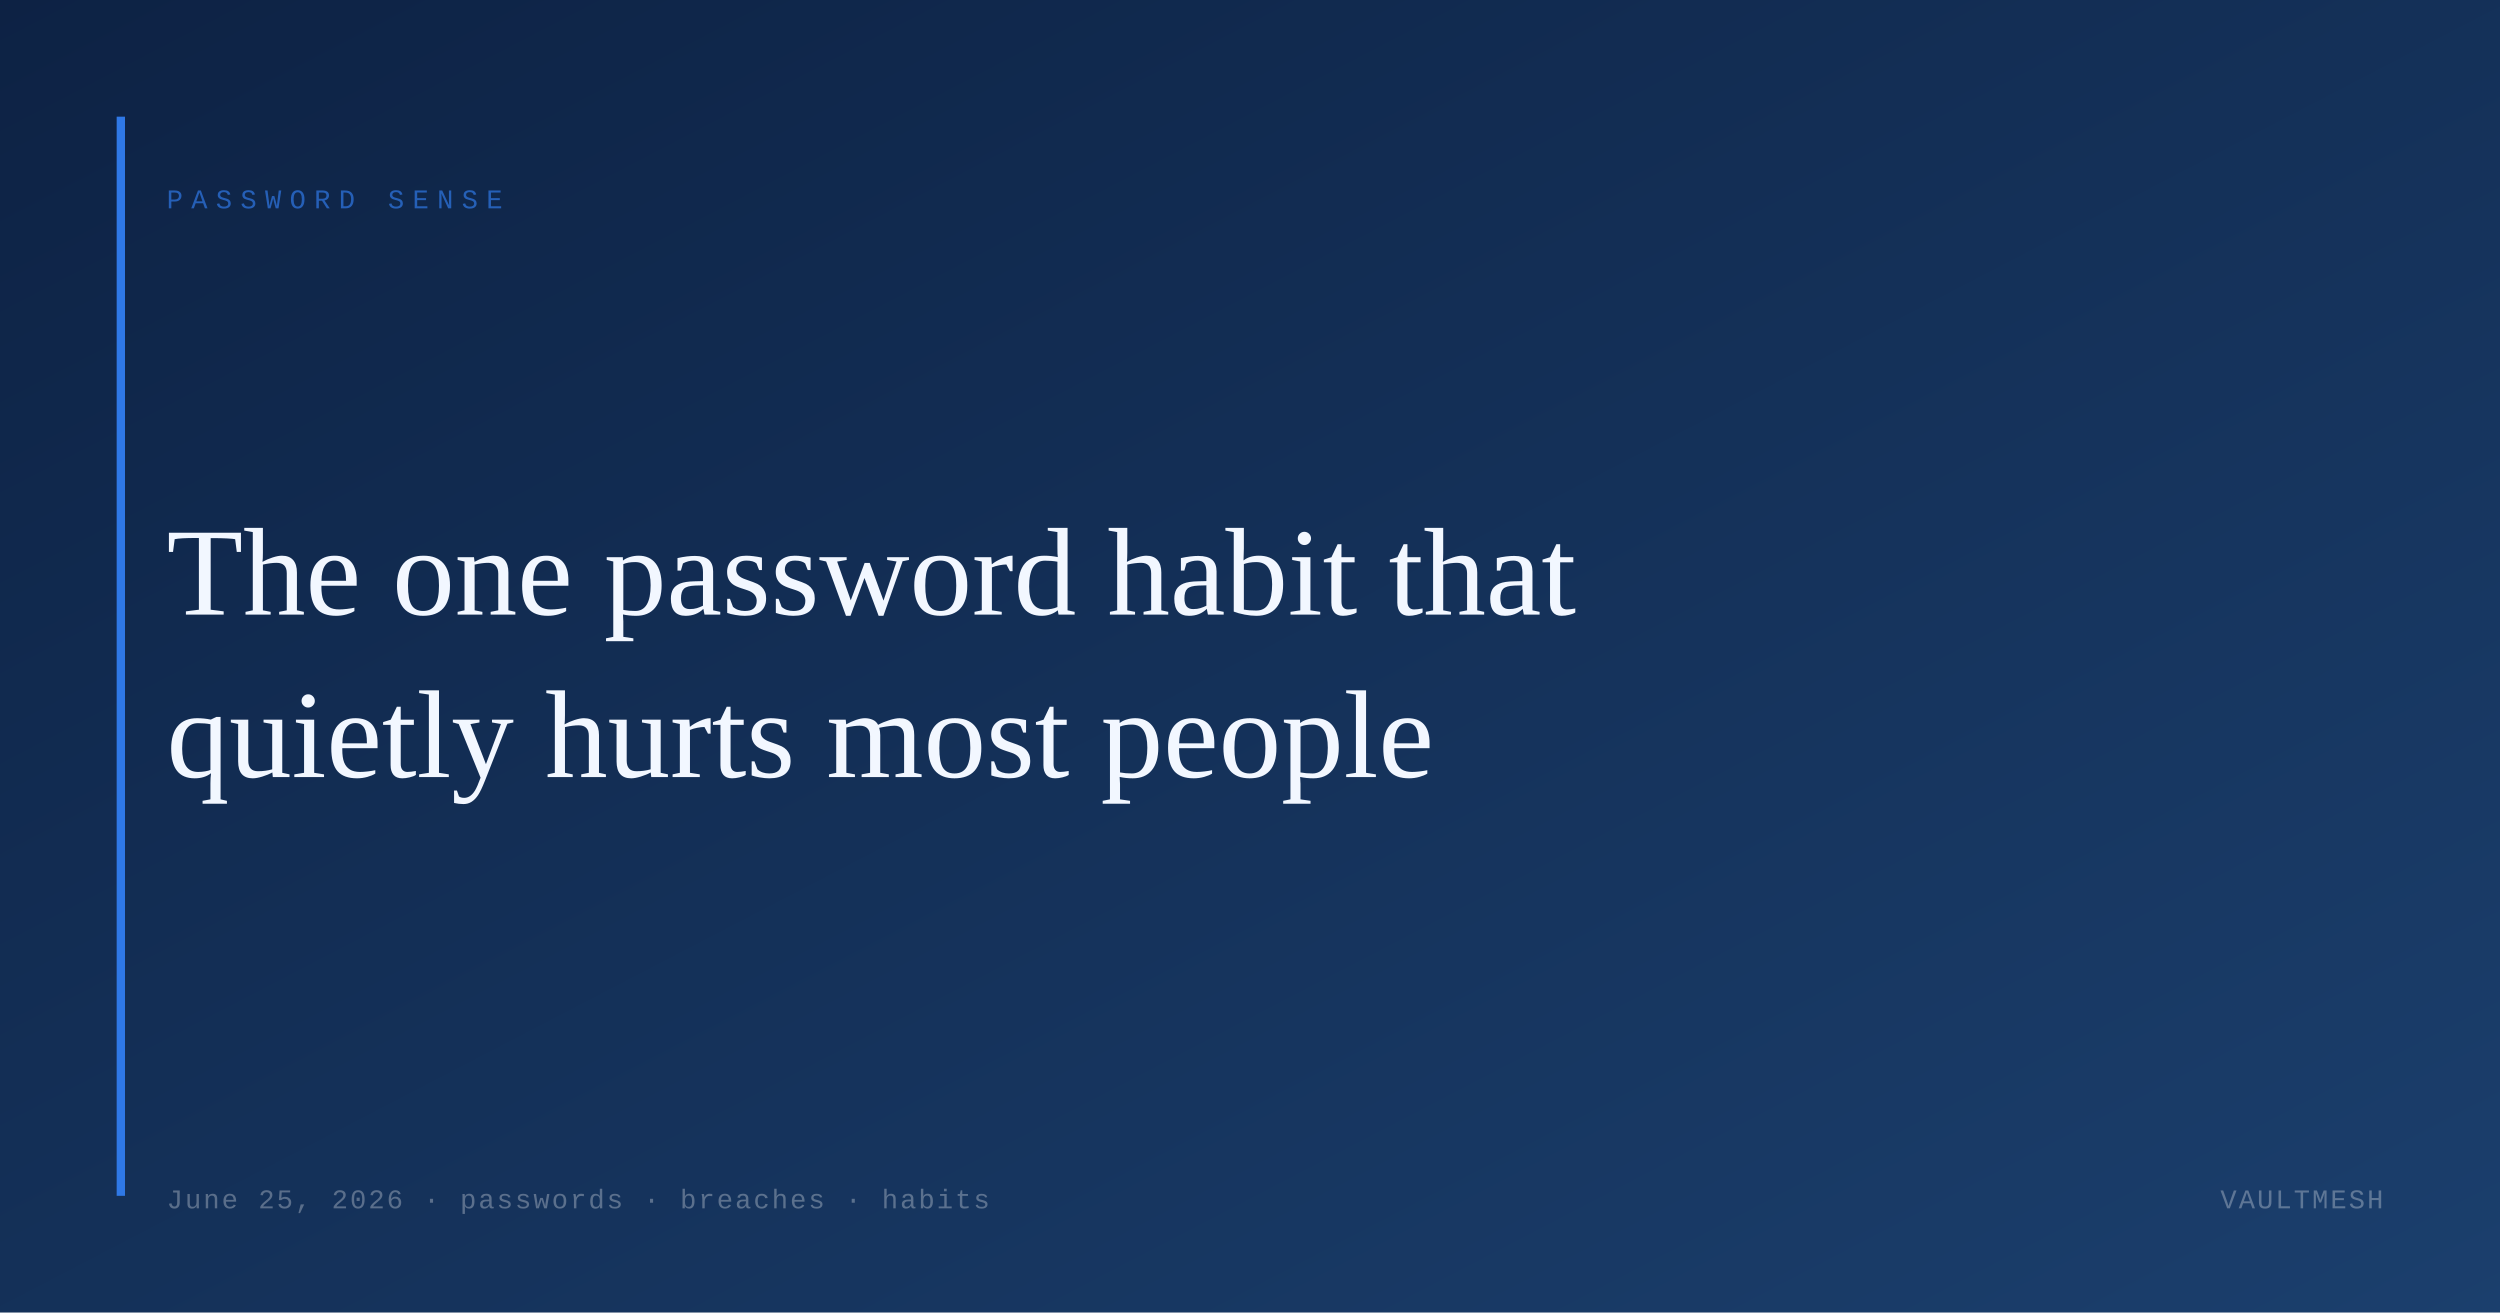
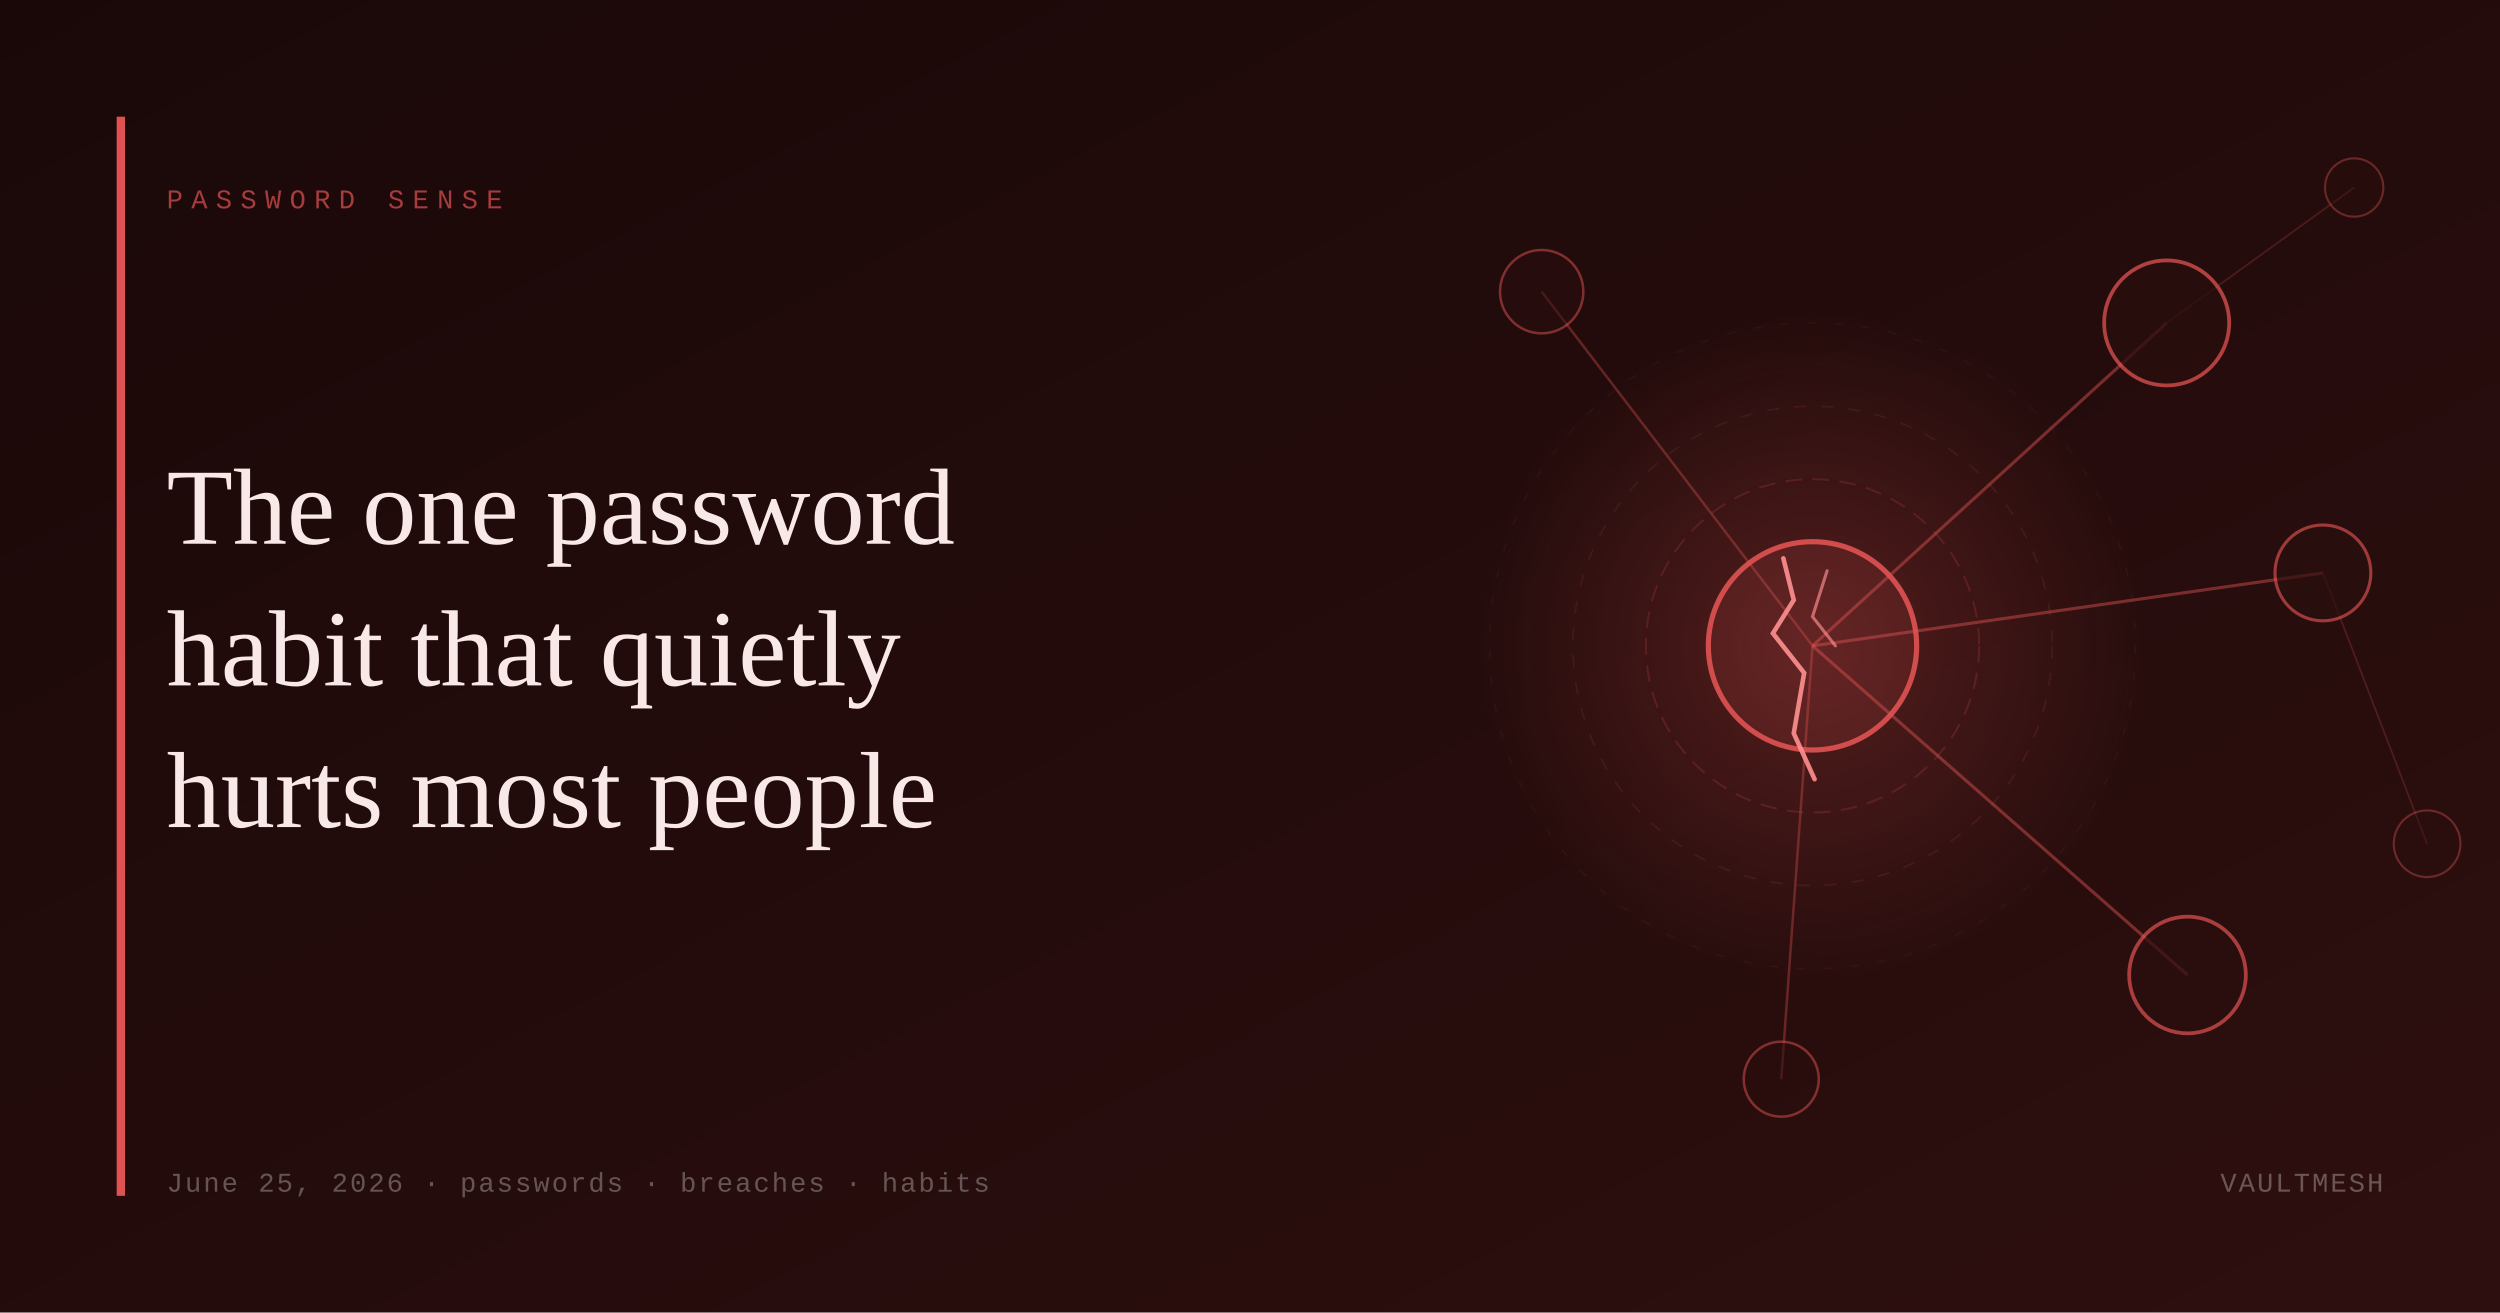
<svg xmlns="http://www.w3.org/2000/svg" width="1200" height="630">
  <defs>
-     <linearGradient id="g" x1="0" y1="0" x2="1" y2="1" gradientUnits="objectBoundingBox">
-       <stop offset="0%" stop-color="#0d2244" />
-       <stop offset="100%" stop-color="#1b3f6d" />
+     <linearGradient id="bg" x1="0" y1="0" x2="1" y2="1" gradientUnits="objectBoundingBox">
+       <stop offset="0%" stop-color="#1a0808" />
+       <stop offset="100%" stop-color="#2e0f0f" />
    </linearGradient>
+     <radialGradient id="glow" cx="50%" cy="50%" r="50%">
+       <stop offset="0%" stop-color="#e05252" stop-opacity="0.25" />
+       <stop offset="100%" stop-color="#e05252" stop-opacity="0" />
+     </radialGradient>
  </defs>
-   <rect width="1200" height="630" fill="url(#g)" />
-   <rect x="56" y="56" width="4" height="518" fill="#2f78e6" />
-   <text x="80" y="100" font-family="'Courier New',Courier,monospace" font-size="13" letter-spacing="4" fill="#2f78e6" opacity="0.7">PASSWORD SENSE</text>
-   <text x="80" y="295" font-family="Georgia,'Times New Roman',serif" font-size="60" fill="#f2f7ff">The one password habit that</text>
-   <text x="80" y="373" font-family="Georgia,'Times New Roman',serif" font-size="60" fill="#f2f7ff">quietly hurts most people</text>
-   <text x="80" y="580" font-family="'Courier New',Courier,monospace" font-size="13" fill="#ffffff" opacity="0.3" letter-spacing="1">June 25, 2026  ·  passwords · breaches · habits</text>
-   <text x="1144" y="580" font-family="'Courier New',Courier,monospace" font-size="13" fill="#ffffff" opacity="0.3" text-anchor="end" letter-spacing="1">VAULTMESH</text>
+   <rect width="1200" height="630" fill="url(#bg)" />
+   <circle cx="870" cy="310" r="160" fill="url(#glow)" />
+   <circle cx="870" cy="310" r="80" fill="none" stroke="#e05252" stroke-width="1" opacity="0.18" stroke-dasharray="8 5" />
+   <circle cx="870" cy="310" r="115" fill="none" stroke="#e05252" stroke-width="0.8" opacity="0.12" stroke-dasharray="6 7" />
+   <circle cx="870" cy="310" r="155" fill="none" stroke="#e05252" stroke-width="0.6" opacity="0.08" stroke-dasharray="4 9" />
+   <line x1="870" y1="310" x2="1040" y2="155" stroke="#e05252" stroke-width="1.5" opacity="0.45" />
+   <line x1="870" y1="310" x2="1115" y2="275" stroke="#e05252" stroke-width="1.5" opacity="0.45" />
+   <line x1="870" y1="310" x2="1050" y2="468" stroke="#e05252" stroke-width="1.5" opacity="0.45" />
+   <line x1="870" y1="310" x2="855" y2="518" stroke="#e05252" stroke-width="1.2" opacity="0.35" />
+   <line x1="870" y1="310" x2="740" y2="140" stroke="#e05252" stroke-width="1.2" opacity="0.35" />
+   <line x1="1040" y1="155" x2="1130" y2="90" stroke="#e05252" stroke-width="0.8" opacity="0.22" />
+   <line x1="1115" y1="275" x2="1165" y2="405" stroke="#e05252" stroke-width="0.8" opacity="0.22" />
+   <circle cx="1040" cy="155" r="30" fill="#2a0e0e" stroke="#e05252" stroke-width="1.8" opacity="0.75" />
+   <circle cx="1115" cy="275" r="23" fill="#2a0e0e" stroke="#e05252" stroke-width="1.5" opacity="0.65" />
+   <circle cx="1050" cy="468" r="28" fill="#2a0e0e" stroke="#e05252" stroke-width="1.8" opacity="0.7" />
+   <circle cx="855" cy="518" r="18" fill="#2a0e0e" stroke="#e05252" stroke-width="1.2" opacity="0.5" />
+   <circle cx="740" cy="140" r="20" fill="#2a0e0e" stroke="#e05252" stroke-width="1.2" opacity="0.5" />
+   <circle cx="1130" cy="90" r="14" fill="#2a0e0e" stroke="#e05252" stroke-width="1" opacity="0.38" />
+   <circle cx="1165" cy="405" r="16" fill="#2a0e0e" stroke="#e05252" stroke-width="1" opacity="0.38" />
+   <circle cx="870" cy="310" r="50" fill="#e05252" opacity="0.12" />
+   <circle cx="870" cy="310" r="50" fill="none" stroke="#e05252" stroke-width="2.5" opacity="0.9" />
+   <path d="M 856 268 L 861 288 L 851 304 L 866 323 L 861 352 L 871 374" stroke="#ff9090" stroke-width="2.2" fill="none" stroke-linecap="round" opacity="0.9" />
+   <path d="M 877 274 L 870 296 L 881 310" stroke="#ff9090" stroke-width="1.5" fill="none" stroke-linecap="round" opacity="0.65" />
+   <rect x="56" y="56" width="4" height="518" fill="#e05252" />
+   <text x="80" y="100" font-family="'Courier New',Courier,monospace" font-size="13" letter-spacing="4" fill="#e05252" opacity="0.7">PASSWORD SENSE</text>
+   <text x="80" y="261" font-family="Georgia,'Times New Roman',serif" font-size="52" fill="#f8e8e8">The one password</text>
+   <text x="80" y="329" font-family="Georgia,'Times New Roman',serif" font-size="52" fill="#f8e8e8">habit that quietly</text>
+   <text x="80" y="397" font-family="Georgia,'Times New Roman',serif" font-size="52" fill="#f8e8e8">hurts most people</text>
+   <text x="80" y="572" font-family="'Courier New',Courier,monospace" font-size="13" fill="#ffffff" opacity="0.3" letter-spacing="1">June 25, 2026  ·  passwords  ·  breaches  ·  habits</text>
+   <text x="1144" y="572" font-family="'Courier New',Courier,monospace" font-size="13" fill="#ffffff" opacity="0.3" text-anchor="end" letter-spacing="1">VAULTMESH</text>
</svg>
